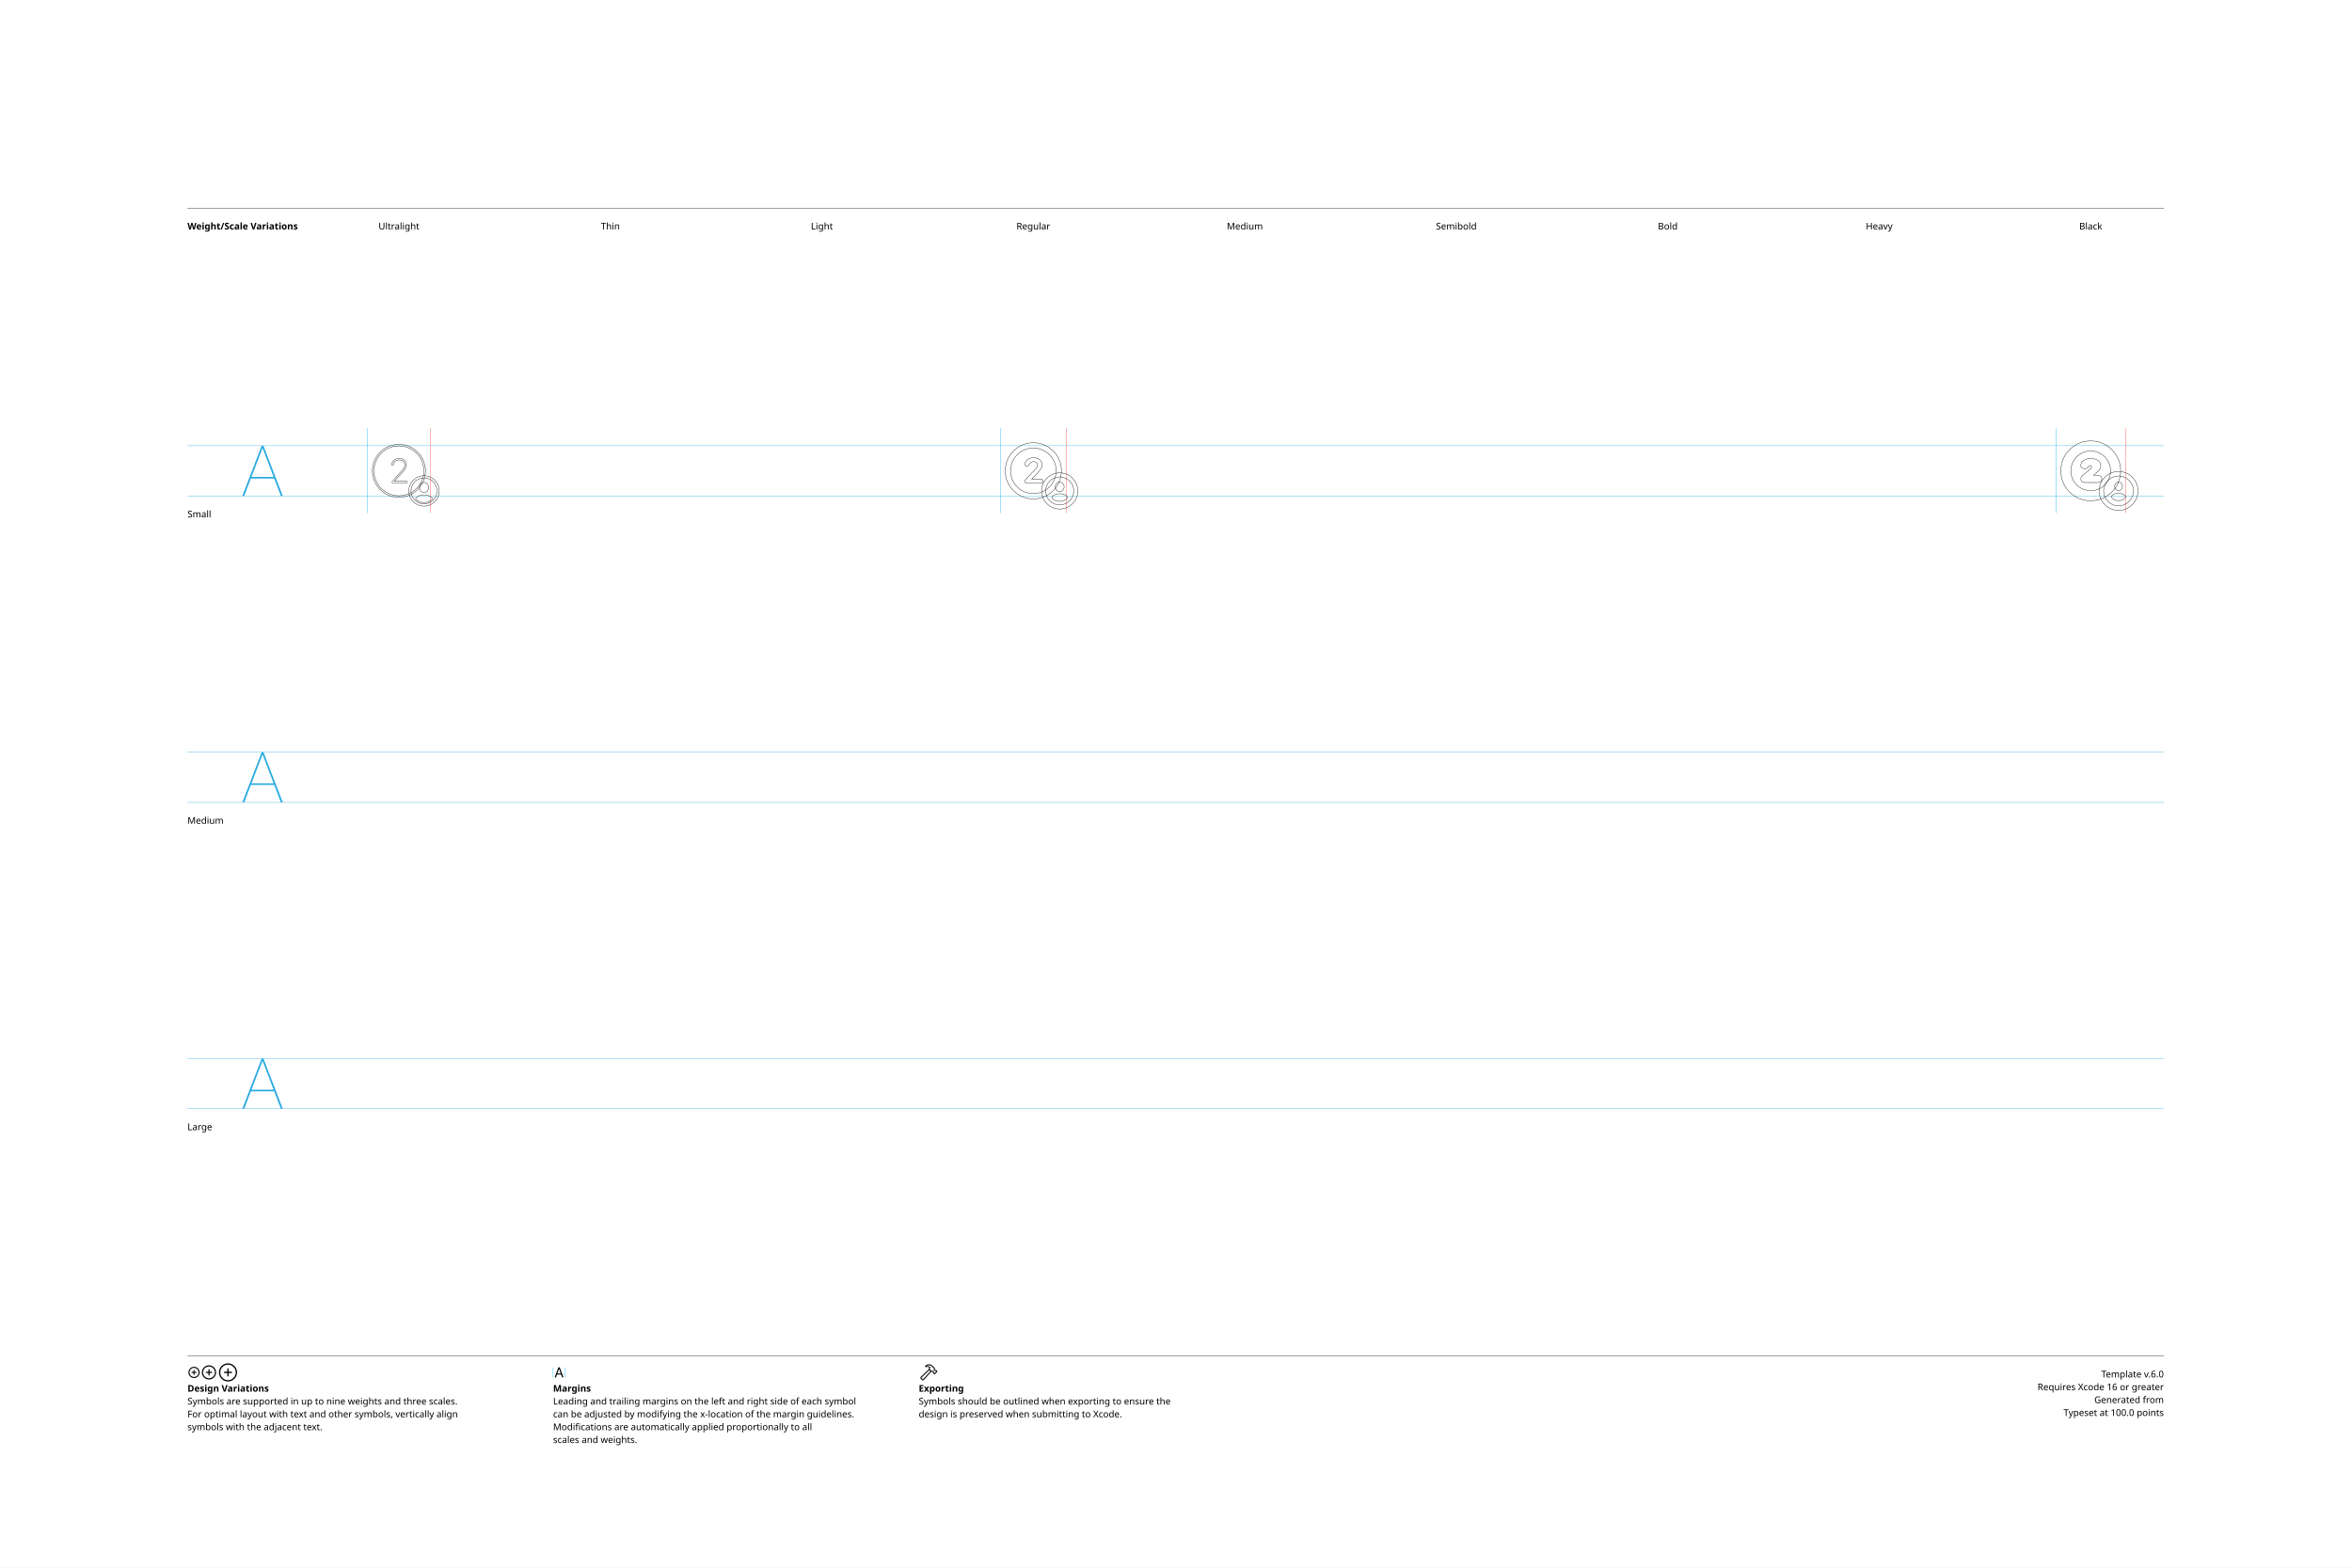
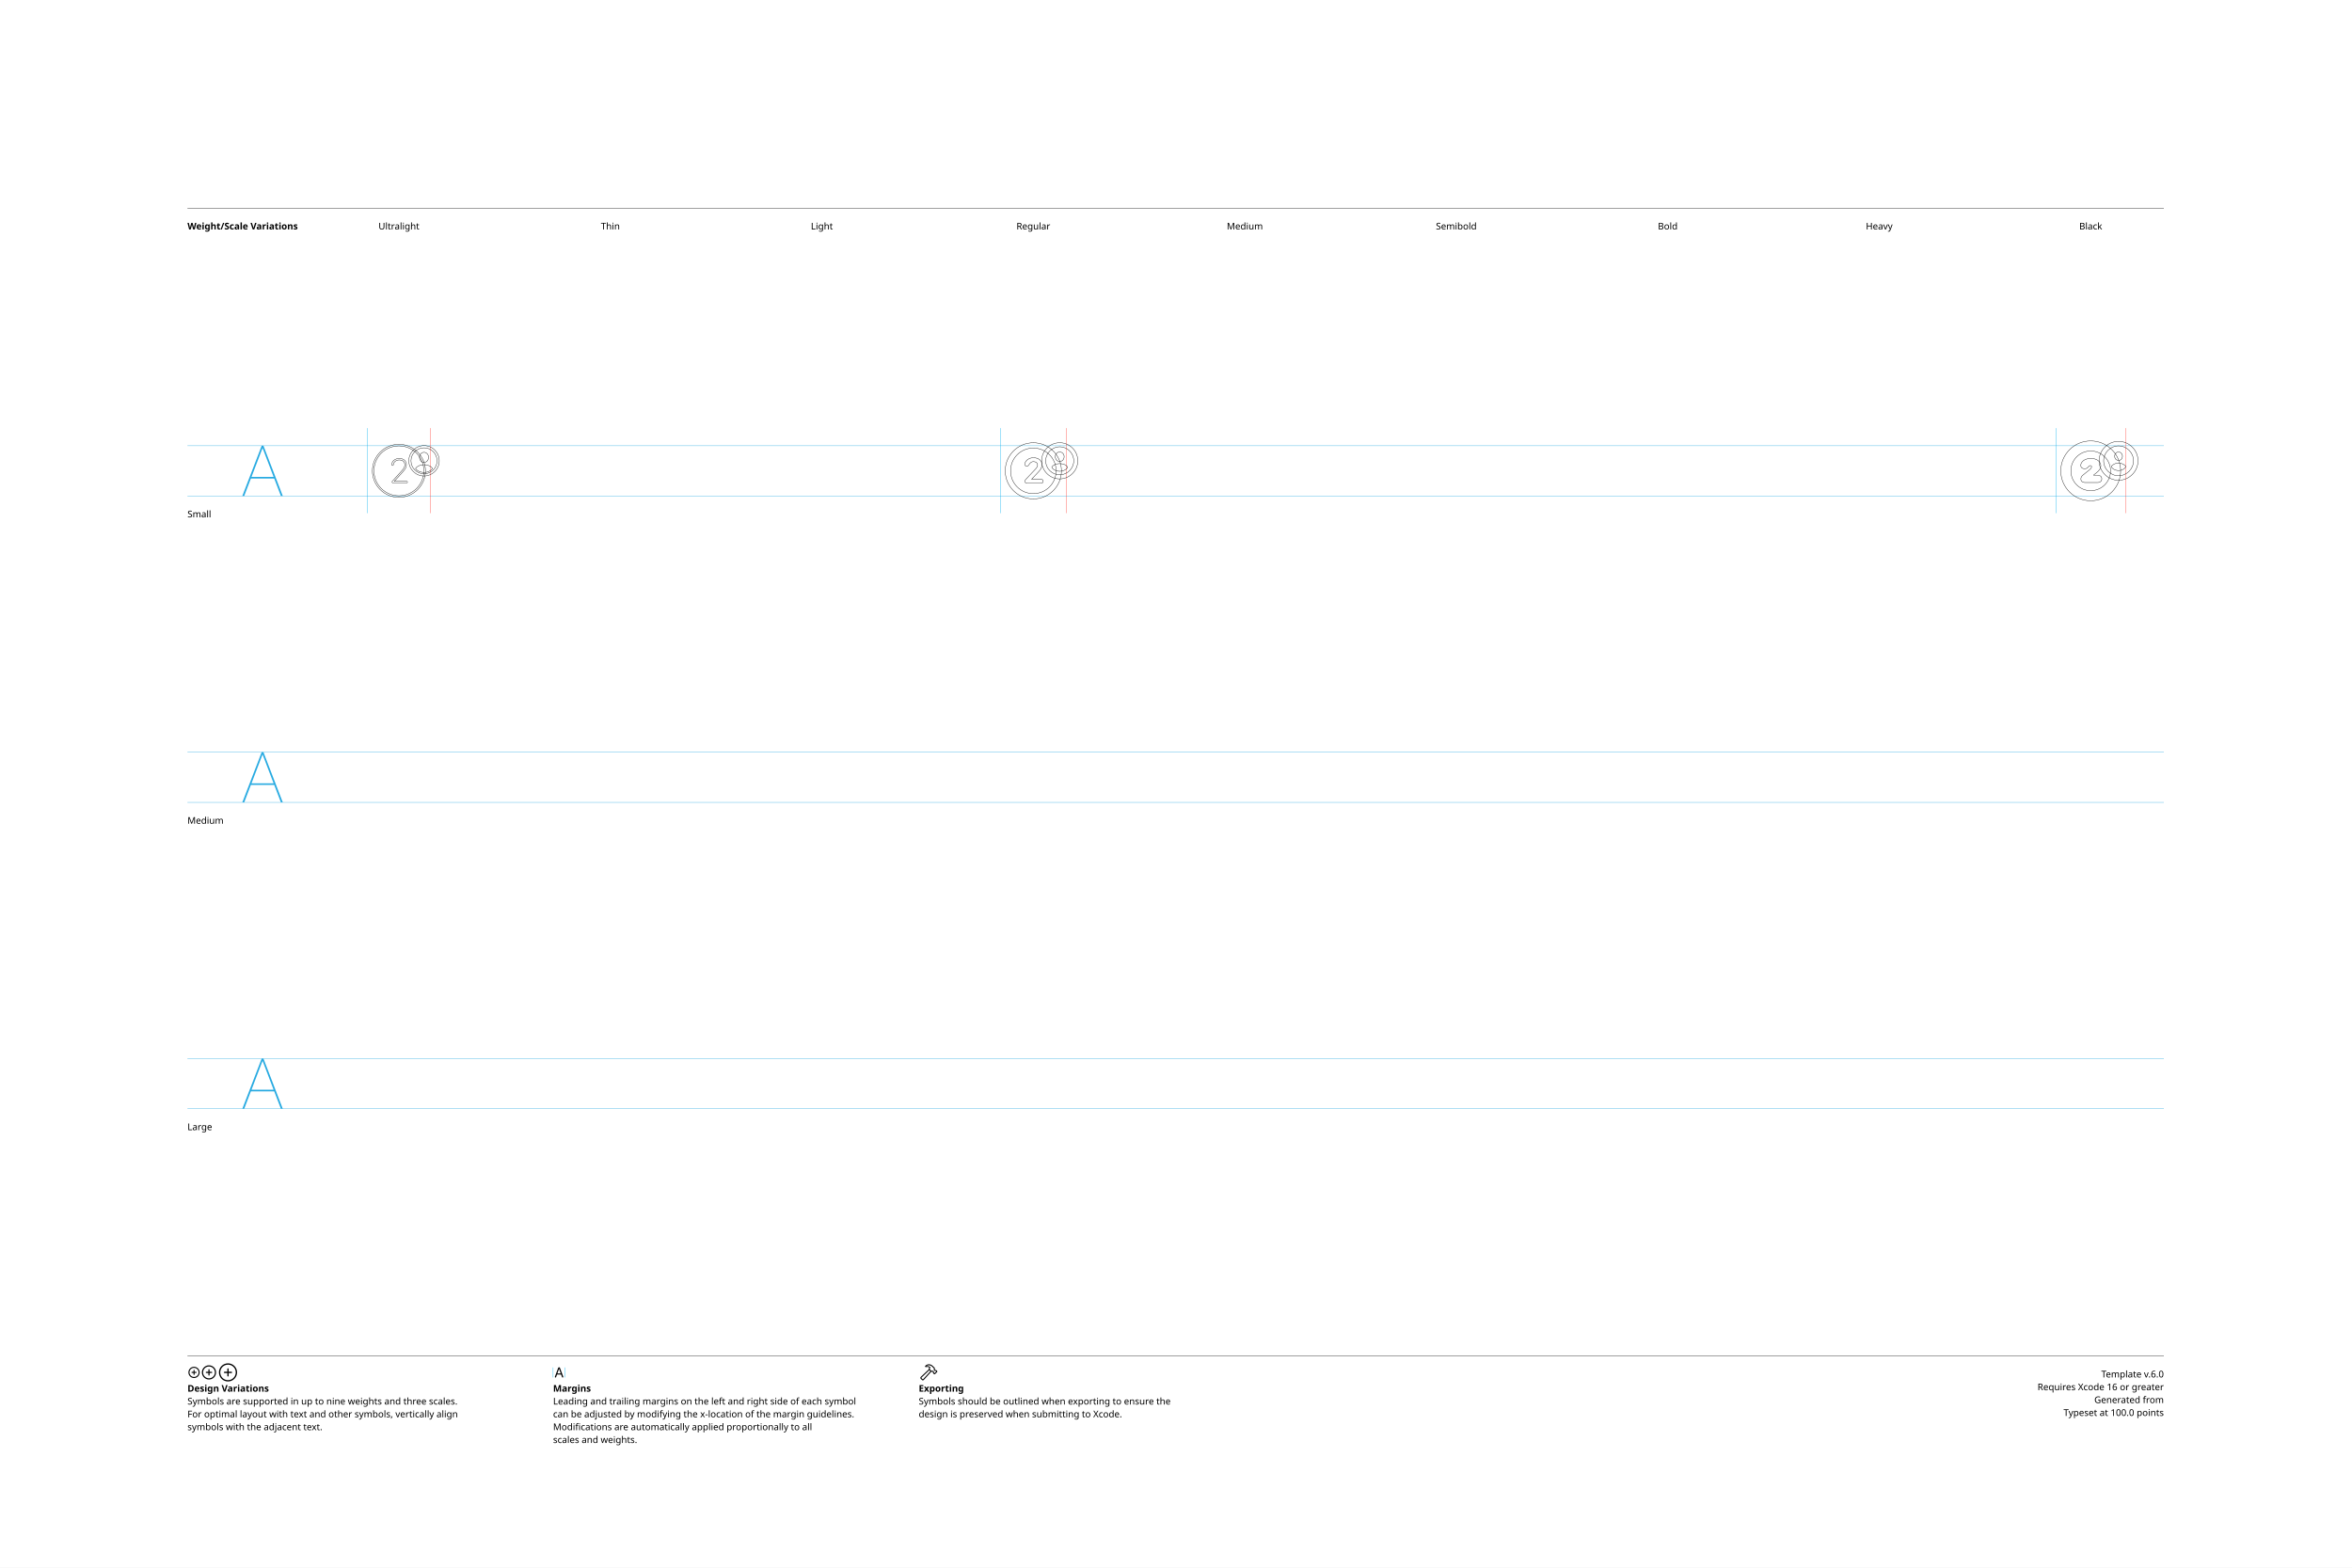
<svg xmlns="http://www.w3.org/2000/svg" version="1.1" viewBox="0 0 3300 2200">
-   <style>.monochrome-0 {-sfsymbols-motion-group:1;-sfsymbols-layer-tags:-13adbc46fed208b6 2.circle 3dc128a034f2655d}
- .monochrome-1 {-sfsymbols-motion-group:1;-sfsymbols-layer-tags:-13adbc46fed208b6 2.circle 3dc128a034f2655d}
- .monochrome-2 {opacity:0.0;-sfsymbols-clear-behind:true;-sfsymbols-motion-group:0;-sfsymbols-layer-tags:-13adbc46fed208b6 _badge person.crop}
- .monochrome-3 {-sfsymbols-motion-group:0;-sfsymbols-always-pulses:true;-sfsymbols-layer-tags:-13adbc46fed208b6 _badge person.crop}
- .monochrome-4 {opacity:0.0;-sfsymbols-clear-behind:true;-sfsymbols-motion-group:0;-sfsymbols-always-pulses:true;-sfsymbols-layer-tags:-13adbc46fed208b6 _badge person.crop}
+   <style>.monochrome-0 {-sfsymbols-motion-group:1;-sfsymbols-layer-tags:2.circle 3dc128a034f2655d 7bbf16b2024b3578}
+ .monochrome-1 {-sfsymbols-motion-group:1;-sfsymbols-layer-tags:2.circle 3dc128a034f2655d 7bbf16b2024b3578}
+ .monochrome-2 {opacity:0.0;-sfsymbols-clear-behind:true;-sfsymbols-motion-group:0;-sfsymbols-layer-tags:7bbf16b2024b3578 _badge person.crop}
+ .monochrome-3 {-sfsymbols-motion-group:0;-sfsymbols-always-pulses:true;-sfsymbols-layer-tags:7bbf16b2024b3578 _badge person.crop}
+ .monochrome-4 {opacity:0.0;-sfsymbols-clear-behind:true;-sfsymbols-motion-group:0;-sfsymbols-always-pulses:true;-sfsymbols-layer-tags:7bbf16b2024b3578 _badge person.crop}

- .multicolor-0:tintColor {-sfsymbols-motion-group:1;-sfsymbols-layer-tags:-13adbc46fed208b6 2.circle 3dc128a034f2655d}
- .multicolor-1:tintColor {-sfsymbols-motion-group:1;-sfsymbols-layer-tags:-13adbc46fed208b6 2.circle 3dc128a034f2655d}
- .multicolor-2:tintColor {opacity:0.0;-sfsymbols-clear-behind:true;-sfsymbols-motion-group:0;-sfsymbols-layer-tags:-13adbc46fed208b6 _badge person.crop}
- .multicolor-3:tintColor {-sfsymbols-motion-group:0;-sfsymbols-always-pulses:true;-sfsymbols-layer-tags:-13adbc46fed208b6 _badge person.crop}
- .multicolor-4:white {-sfsymbols-motion-group:0;-sfsymbols-always-pulses:true;-sfsymbols-layer-tags:-13adbc46fed208b6 _badge person.crop}
+ .multicolor-0:tintColor {-sfsymbols-motion-group:1;-sfsymbols-layer-tags:2.circle 3dc128a034f2655d 7bbf16b2024b3578}
+ .multicolor-1:tintColor {-sfsymbols-motion-group:1;-sfsymbols-layer-tags:2.circle 3dc128a034f2655d 7bbf16b2024b3578}
+ .multicolor-2:tintColor {opacity:0.0;-sfsymbols-clear-behind:true;-sfsymbols-motion-group:0;-sfsymbols-layer-tags:7bbf16b2024b3578 _badge person.crop}
+ .multicolor-3:tintColor {-sfsymbols-motion-group:0;-sfsymbols-always-pulses:true;-sfsymbols-layer-tags:7bbf16b2024b3578 _badge person.crop}
+ .multicolor-4:white {-sfsymbols-motion-group:0;-sfsymbols-always-pulses:true;-sfsymbols-layer-tags:7bbf16b2024b3578 _badge person.crop}

- .hierarchical-0:secondary {-sfsymbols-motion-group:1;-sfsymbols-layer-tags:-13adbc46fed208b6 2.circle 3dc128a034f2655d}
- .hierarchical-1:secondary {-sfsymbols-motion-group:1;-sfsymbols-layer-tags:-13adbc46fed208b6 2.circle 3dc128a034f2655d}
- .hierarchical-2:primary {opacity:0.0;-sfsymbols-clear-behind:true;-sfsymbols-motion-group:0;-sfsymbols-layer-tags:-13adbc46fed208b6 _badge person.crop}
- .hierarchical-3:primary {-sfsymbols-motion-group:0;-sfsymbols-layer-tags:-13adbc46fed208b6 _badge person.crop}
- .hierarchical-4:primary {opacity:0.0;-sfsymbols-clear-behind:true;-sfsymbols-motion-group:0;-sfsymbols-layer-tags:-13adbc46fed208b6 _badge person.crop}
+ .hierarchical-0:secondary {-sfsymbols-motion-group:1;-sfsymbols-layer-tags:2.circle 3dc128a034f2655d 7bbf16b2024b3578}
+ .hierarchical-1:secondary {-sfsymbols-motion-group:1;-sfsymbols-layer-tags:2.circle 3dc128a034f2655d 7bbf16b2024b3578}
+ .hierarchical-2:primary {opacity:0.0;-sfsymbols-clear-behind:true;-sfsymbols-motion-group:0;-sfsymbols-layer-tags:7bbf16b2024b3578 _badge person.crop}
+ .hierarchical-3:primary {-sfsymbols-motion-group:0;-sfsymbols-layer-tags:7bbf16b2024b3578 _badge person.crop}
+ .hierarchical-4:primary {opacity:0.0;-sfsymbols-clear-behind:true;-sfsymbols-motion-group:0;-sfsymbols-layer-tags:7bbf16b2024b3578 _badge person.crop}

.SFSymbolsPreviewWireframe {fill:none;opacity:1.0;stroke:black;stroke-width:0.5}
</style>
  <g id="Notes">
    <rect height="2200" id="artboard" style="fill:white;opacity:1" width="3300" x="0" y="0" />
    <line style="fill:none;stroke:black;opacity:1;stroke-width:0.5;" x1="263" x2="3036" y1="292" y2="292" />
    <text style="stroke:none;fill:black;font-family:sans-serif;font-size:13;font-weight:bold;" transform="matrix(1 0 0 1 263 322)">Weight/Scale Variations</text>
    <text style="stroke:none;fill:black;font-family:sans-serif;font-size:13;text-anchor:middle;" transform="matrix(1 0 0 1 559.711 322)">Ultralight</text>
    <text style="stroke:none;fill:black;font-family:sans-serif;font-size:13;text-anchor:middle;" transform="matrix(1 0 0 1 856.422 322)">Thin</text>
    <text style="stroke:none;fill:black;font-family:sans-serif;font-size:13;text-anchor:middle;" transform="matrix(1 0 0 1 1153.13 322)">Light</text>
    <text style="stroke:none;fill:black;font-family:sans-serif;font-size:13;text-anchor:middle;" transform="matrix(1 0 0 1 1449.84 322)">Regular</text>
    <text style="stroke:none;fill:black;font-family:sans-serif;font-size:13;text-anchor:middle;" transform="matrix(1 0 0 1 1746.56 322)">Medium</text>
    <text style="stroke:none;fill:black;font-family:sans-serif;font-size:13;text-anchor:middle;" transform="matrix(1 0 0 1 2043.27 322)">Semibold</text>
    <text style="stroke:none;fill:black;font-family:sans-serif;font-size:13;text-anchor:middle;" transform="matrix(1 0 0 1 2339.98 322)">Bold</text>
    <text style="stroke:none;fill:black;font-family:sans-serif;font-size:13;text-anchor:middle;" transform="matrix(1 0 0 1 2636.69 322)">Heavy</text>
    <text style="stroke:none;fill:black;font-family:sans-serif;font-size:13;text-anchor:middle;" transform="matrix(1 0 0 1 2933.4 322)">Black</text>
    <line style="fill:none;stroke:black;opacity:1;stroke-width:0.5;" x1="263" x2="3036" y1="1903" y2="1903" />
    <g transform="matrix(0.2 0 0 0.2 263 1933)">
      <path d="m46.24 4.15c21.777 0 39.453-17.627 39.453-39.404s-17.676-39.404-39.453-39.404c-21.729 0-39.404 17.627-39.404 39.404s17.676 39.404 39.404 39.404Zm0-7.422c-17.676 0-31.934-14.307-31.934-31.982s14.258-31.982 31.934-31.982 31.982 14.307 31.982 31.982-14.307 31.982-31.982 31.982Zm-17.969-31.982c0 2.148 1.514 3.613 3.76 3.613h10.498v10.596c0 2.197 1.465 3.711 3.613 3.711 2.246 0 3.711-1.514 3.711-3.711v-10.596h10.596c2.197 0 3.711-1.465 3.711-3.613 0-2.197-1.514-3.711-3.711-3.711h-10.596v-10.547c0-2.246-1.465-3.76-3.711-3.76-2.148 0-3.613 1.514-3.613 3.76v10.547h-10.498c-2.246 0-3.76 1.514-3.76 3.711Z" />
    </g>
    <g transform="matrix(0.2 0 0 0.2 281.506 1933)">
      <path d="m58.545 14.551c27.49 0 49.805-22.314 49.805-49.805s-22.314-49.805-49.805-49.805-49.805 22.314-49.805 49.805 22.314 49.805 49.805 49.805Zm0-8.301c-22.949 0-41.504-18.555-41.504-41.504s18.555-41.504 41.504-41.504 41.504 18.555 41.504 41.504-18.555 41.504-41.504 41.504Zm-22.656-41.504c0 2.393 1.66 4.004 4.15 4.004h14.355v14.404c0 2.441 1.66 4.15 4.053 4.15 2.441 0 4.15-1.66 4.15-4.15v-14.404h14.404c2.441 0 4.15-1.611 4.15-4.004 0-2.441-1.709-4.15-4.15-4.15h-14.404v-14.355c0-2.49-1.709-4.199-4.15-4.199-2.393 0-4.053 1.709-4.053 4.199v14.355h-14.355c-2.49 0-4.15 1.709-4.15 4.15Z" />
    </g>
    <g transform="matrix(0.2 0 0 0.2 304.924 1933)">
      <path d="m74.853 28.32c35.107 0 63.623-28.467 63.623-63.574s-28.516-63.623-63.623-63.623-63.574 28.516-63.574 63.623 28.467 63.574 63.574 63.574Zm0-9.082c-30.127 0-54.492-24.365-54.492-54.492s24.365-54.492 54.492-54.492 54.492 24.365 54.492 54.492-24.365 54.492-54.492 54.492Zm-28.857-54.492c0 2.588 1.855 4.395 4.59 4.395h19.727v19.775c0 2.686 1.855 4.59 4.443 4.59 2.686 0 4.541-1.855 4.541-4.59v-19.775h19.775c2.686 0 4.59-1.807 4.59-4.395 0-2.734-1.855-4.59-4.59-4.59h-19.775v-19.727c0-2.734-1.855-4.639-4.541-4.639-2.588 0-4.443 1.904-4.443 4.639v19.727h-19.727c-2.734 0-4.59 1.855-4.59 4.59Z" />
    </g>
    <text style="stroke:none;fill:black;font-family:sans-serif;font-size:13;font-weight:bold;" transform="matrix(1 0 0 1 263 1953)">Design Variations</text>
    <text style="stroke:none;fill:black;font-family:sans-serif;font-size:13;" transform="matrix(1 0 0 1 263 1971)">Symbols are supported in up to nine weights and three scales.</text>
    <text style="stroke:none;fill:black;font-family:sans-serif;font-size:13;" transform="matrix(1 0 0 1 263 1989)">For optimal layout with text and other symbols, vertically align</text>
    <text style="stroke:none;fill:black;font-family:sans-serif;font-size:13;" transform="matrix(1 0 0 1 263 2007)">symbols with the adjacent text.</text>
    <line style="fill:none;stroke:#00AEEF;stroke-width:0.5;opacity:1.0;" x1="776" x2="776" y1="1919" y2="1933" />
    <g transform="matrix(0.2 0 0 0.2 776 1933)">
      <path d="m16.553 0.781c2.588 0 3.857-0.977 4.785-3.711l6.299-17.236h28.809l6.299 17.236c0.928 2.734 2.197 3.711 4.736 3.711 2.588 0 4.248-1.562 4.248-4.004 0-0.83-0.146-1.611-0.537-2.637l-22.9-60.986c-1.123-2.979-3.125-4.492-6.25-4.492-3.027 0-5.078 1.465-6.152 4.443l-22.9 61.084c-0.391 1.025-0.537 1.807-0.537 2.637 0 2.441 1.562 3.955 4.102 3.955Zm13.477-28.369 11.865-32.861h0.244l11.865 32.861Z" />
    </g>
    <line style="fill:none;stroke:#00AEEF;stroke-width:0.5;opacity:1.0;" x1="792.836" x2="792.836" y1="1919" y2="1933" />
    <text style="stroke:none;fill:black;font-family:sans-serif;font-size:13;font-weight:bold;" transform="matrix(1 0 0 1 776 1953)">Margins</text>
    <text style="stroke:none;fill:black;font-family:sans-serif;font-size:13;" transform="matrix(1 0 0 1 776 1971)">Leading and trailing margins on the left and right side of each symbol</text>
    <text style="stroke:none;fill:black;font-family:sans-serif;font-size:13;" transform="matrix(1 0 0 1 776 1989)">can be adjusted by modifying the x-location of the margin guidelines.</text>
    <text style="stroke:none;fill:black;font-family:sans-serif;font-size:13;" transform="matrix(1 0 0 1 776 2007)">Modifications are automatically applied proportionally to all</text>
    <text style="stroke:none;fill:black;font-family:sans-serif;font-size:13;" transform="matrix(1 0 0 1 776 2025)">scales and weights.</text>
    <g transform="matrix(0.2 0 0 0.2 1289 1933)">
      <path d="m14.209 9.326 8.496 8.545c4.297 4.346 9.229 4.053 13.867-1.074l53.467-58.935-4.834-4.883-53.076 58.398c-1.758 2.002-3.418 2.49-5.762 0.146l-5.859-5.811c-2.344-2.295-1.807-4.004 0.195-5.811l57.373-54.004-4.883-4.834-57.959 54.443c-4.932 4.59-5.322 9.473-1.025 13.818Zm32.08-90.967c-2.1 2.051-2.246 4.932-1.074 6.885 1.172 1.807 3.467 2.979 6.689 2.148 7.324-1.709 14.941-2.002 22.07 2.686l-2.93 7.275c-1.709 4.15-0.83 7.08 1.855 9.814l11.475 11.572c2.441 2.441 4.492 2.539 7.324 2.051l5.322-0.977 3.32 3.369-0.195 2.783c-0.195 2.49 0.439 4.395 2.881 6.787l3.809 3.711c2.393 2.393 5.469 2.539 7.812 0.195l14.551-14.6c2.344-2.344 2.246-5.322-0.146-7.715l-3.857-3.809c-2.393-2.393-4.248-3.174-6.641-2.979l-2.881 0.244-3.223-3.174 1.221-5.615c0.635-2.832-0.146-5.029-3.076-7.959l-10.986-10.938c-16.699-16.602-38.867-16.211-53.32-1.758Zm7.471 1.855c12.158-8.887 28.613-7.373 39.746 3.76l12.158 12.06c1.172 1.172 1.367 2.1 1.025 3.809l-1.611 7.422 7.52 7.422 4.932-0.293c1.27-0.049 1.66 0.049 2.637 1.025l2.881 2.881-12.207 12.207-2.881-2.881c-0.977-0.977-1.123-1.367-1.074-2.686l0.342-4.883-7.471-7.422-7.617 1.27c-1.611 0.342-2.344 0.195-3.564-0.977l-10.01-10.01c-1.27-1.172-1.416-2.002-0.635-3.857l4.395-10.449c-7.812-7.275-17.969-10.4-28.125-7.422-0.781 0.195-1.074-0.439-0.439-0.977Z" />
    </g>
    <text style="stroke:none;fill:black;font-family:sans-serif;font-size:13;font-weight:bold;" transform="matrix(1 0 0 1 1289 1953)">Exporting</text>
    <text style="stroke:none;fill:black;font-family:sans-serif;font-size:13;" transform="matrix(1 0 0 1 1289 1971)">Symbols should be outlined when exporting to ensure the</text>
    <text style="stroke:none;fill:black;font-family:sans-serif;font-size:13;" transform="matrix(1 0 0 1 1289 1989)">design is preserved when submitting to Xcode.</text>
    <text id="template-version" style="stroke:none;fill:black;font-family:sans-serif;font-size:13;text-anchor:end;" transform="matrix(1 0 0 1 3036 1933)">Template v.6.0</text>
    <text style="stroke:none;fill:black;font-family:sans-serif;font-size:13;text-anchor:end;" transform="matrix(1 0 0 1 3036 1951)">Requires Xcode 16 or greater</text>
    <text id="descriptive-name" style="stroke:none;fill:black;font-family:sans-serif;font-size:13;text-anchor:end;" transform="matrix(1 0 0 1 3036 1969)">Generated from </text>
    <text style="stroke:none;fill:black;font-family:sans-serif;font-size:13;text-anchor:end;" transform="matrix(1 0 0 1 3036 1987)">Typeset at 100.0 points</text>
    <text style="stroke:none;fill:black;font-family:sans-serif;font-size:13;" transform="matrix(1 0 0 1 263 726)">Small</text>
    <text style="stroke:none;fill:black;font-family:sans-serif;font-size:13;" transform="matrix(1 0 0 1 263 1156)">Medium</text>
    <text style="stroke:none;fill:black;font-family:sans-serif;font-size:13;" transform="matrix(1 0 0 1 263 1586)">Large</text>
  </g>
  <g id="Guides">
    <g id="H-reference" style="fill:#27AAE1;stroke:none;" transform="matrix(1 0 0 1 339 696)">
      <path d="M0.994 0L3.638 0L29.328-67.132L30.03-67.132L30.03-70.459L28.123-70.459ZM11.688-24.48L46.981-24.48L46.231-26.729L12.438-26.729ZM55.12 0L57.764 0L30.638-70.459L29.433-70.459L29.433-67.132Z" />
    </g>
    <line id="Baseline-S" style="fill:none;stroke:#27AAE1;opacity:1;stroke-width:0.5;" x1="263" x2="3036" y1="696" y2="696" />
    <line id="Capline-S" style="fill:none;stroke:#27AAE1;opacity:1;stroke-width:0.5;" x1="263" x2="3036" y1="625.541" y2="625.541" />
    <g id="H-reference" style="fill:#27AAE1;stroke:none;" transform="matrix(1 0 0 1 339 1126)">
      <path d="M0.994 0L3.638 0L29.328-67.132L30.03-67.132L30.03-70.459L28.123-70.459ZM11.688-24.48L46.981-24.48L46.231-26.729L12.438-26.729ZM55.12 0L57.764 0L30.638-70.459L29.433-70.459L29.433-67.132Z" />
    </g>
    <line id="Baseline-M" style="fill:none;stroke:#27AAE1;opacity:1;stroke-width:0.5;" x1="263" x2="3036" y1="1126" y2="1126" />
    <line id="Capline-M" style="fill:none;stroke:#27AAE1;opacity:1;stroke-width:0.5;" x1="263" x2="3036" y1="1055.54" y2="1055.54" />
    <g id="H-reference" style="fill:#27AAE1;stroke:none;" transform="matrix(1 0 0 1 339 1556)">
      <path d="M0.994 0L3.638 0L29.328-67.132L30.03-67.132L30.03-70.459L28.123-70.459ZM11.688-24.48L46.981-24.48L46.231-26.729L12.438-26.729ZM55.12 0L57.764 0L30.638-70.459L29.433-70.459L29.433-67.132Z" />
    </g>
    <line id="Baseline-L" style="fill:none;stroke:#27AAE1;opacity:1;stroke-width:0.5;" x1="263" x2="3036" y1="1556" y2="1556" />
    <line id="Capline-L" style="fill:none;stroke:#27AAE1;opacity:1;stroke-width:0.5;" x1="263" x2="3036" y1="1485.54" y2="1485.54" />
    <line id="right-margin-Black-S" style="fill:none;stroke:#FF3B30;stroke-width:0.5;opacity:1.0;" x1="2982.23" x2="2982.23" y1="600.785" y2="720.121" />
    <line id="left-margin-Black-S" style="fill:none;stroke:#00AEEF;stroke-width:0.5;opacity:1.0;" x1="2884.57" x2="2884.57" y1="600.785" y2="720.121" />
    <line id="right-margin-Regular-S" style="fill:none;stroke:#FF3B30;stroke-width:0.5;opacity:1.0;" x1="1496.11" x2="1496.11" y1="600.785" y2="720.121" />
    <line id="left-margin-Regular-S" style="fill:none;stroke:#00AEEF;stroke-width:0.5;opacity:1.0;" x1="1403.58" x2="1403.58" y1="600.785" y2="720.121" />
    <line id="right-margin-Ultralight-S" style="fill:none;stroke:#FF3B30;stroke-width:0.5;opacity:1.0;" x1="603.773" x2="603.773" y1="600.785" y2="720.121" />
    <line id="left-margin-Ultralight-S" style="fill:none;stroke:#00AEEF;stroke-width:0.5;opacity:1.0;" x1="515.649" x2="515.649" y1="600.785" y2="720.121" />
  </g>
  <g id="Symbols">
    <g id="Black-S" transform="matrix(1 0 0 1 2884.57 696)">
      <path class="monochrome-0 multicolor-0:tintColor hierarchical-0:secondary SFSymbolsPreviewWireframe" d="M48.828 6.738C72.022 6.738 90.82-12.06 90.82-35.254C90.82-58.447 72.022-77.246 48.828-77.246C25.635-77.246 6.836-58.447 6.836-35.254C6.836-12.06 25.635 6.738 48.828 6.738ZM48.828-7.422C33.447-7.422 20.996-19.873 20.996-35.254C20.996-50.635 33.447-63.086 48.828-63.086C64.209-63.086 76.66-50.635 76.66-35.254C76.66-19.873 64.209-7.422 48.828-7.422Z" />
      <path class="monochrome-1 multicolor-1:tintColor hierarchical-1:secondary SFSymbolsPreviewWireframe" d="M40.381-18.848L58.496-18.848C62.158-18.848 64.356-20.801 64.356-23.975C64.356-27.148 62.256-29.004 58.496-29.004L52.978-29.004L52.978-29.395L56.348-32.08C61.133-35.889 63.037-38.818 63.037-42.139C63.037-48.389 57.373-52.637 49.072-52.637C42.334-52.637 37.012-49.805 35.352-45.361C35.059-44.58 34.912-43.75 34.912-42.92C34.912-39.795 37.158-38.232 40.527-38.232C43.115-38.232 44.336-39.453 45.312-40.625C46.191-41.65 46.924-42.627 48.242-42.627C49.414-42.627 50.049-42.041 50.049-41.016C50.049-39.746 49.365-38.477 46.582-36.23L37.891-29.248C35.498-27.295 35.059-25.586 35.059-23.73C35.059-20.898 37.305-18.848 40.381-18.848Z" />
-       <path class="monochrome-2 multicolor-2:tintColor hierarchical-2:primary SFSymbolsPreviewWireframe" d="M87.894 20.249C102.835 20.249 115.189 7.847 115.189-7.095C115.189-22.036 102.835-34.341 87.894-34.341C72.953-34.341 60.599-22.036 60.599-7.095C60.599 7.847 72.953 20.249 87.894 20.249Z" />
-       <path class="monochrome-3 multicolor-3:tintColor hierarchical-3:primary SFSymbolsPreviewWireframe" d="M87.894 13.901C99.369 13.901 108.841 4.331 108.841-7.095C108.841-18.52 99.369-27.993 87.894-27.993C76.419-27.993 66.947-18.52 66.947-7.095C66.947 4.331 76.419 13.901 87.894 13.901Z" />
-       <path class="monochrome-4 multicolor-4:white hierarchical-4:primary SFSymbolsPreviewWireframe" d="M87.894 6.577C82.425 6.577 78.47 3.403 77.738 1.06L77.738 0.913C78.91-1.48 83.548-4.019 87.894-4.019C92.24-4.019 96.878-1.431 98.05 0.913L98.05 1.06C97.318 3.403 93.363 6.577 87.894 6.577ZM87.894-7.583C84.818-7.583 82.425-10.073 82.425-13.589C82.425-16.763 84.818-19.399 87.894-19.399C90.97-19.399 93.363-16.763 93.363-13.589C93.363-10.073 90.97-7.583 87.894-7.583Z" />
+       <path class="monochrome-2 multicolor-2:tintColor hierarchical-2:primary SFSymbolsPreviewWireframe" d="M87.894-22.026C102.835-22.026 115.189-34.429 115.189-49.37C115.189-64.311 102.835-76.616 87.894-76.616C72.953-76.616 60.599-64.311 60.599-49.37C60.599-34.429 72.953-22.026 87.894-22.026Z" />
+       <path class="monochrome-3 multicolor-3:tintColor hierarchical-3:primary SFSymbolsPreviewWireframe" d="M87.894-28.374C99.369-28.374 108.841-37.944 108.841-49.37C108.841-60.796 99.369-70.269 87.894-70.269C76.419-70.269 66.947-60.796 66.947-49.37C66.947-37.944 76.419-28.374 87.894-28.374Z" />
+       <path class="monochrome-4 multicolor-4:white hierarchical-4:primary SFSymbolsPreviewWireframe" d="M87.894-35.698C82.425-35.698 78.47-38.872 77.738-41.216L77.738-41.362C78.91-43.755 83.548-46.294 87.894-46.294C92.24-46.294 96.878-43.706 98.05-41.362L98.05-41.216C97.318-38.872 93.363-35.698 87.894-35.698ZM87.894-49.858C84.818-49.858 82.425-52.349 82.425-55.864C82.425-59.038 84.818-61.675 87.894-61.675C90.97-61.675 93.363-59.038 93.363-55.864C93.363-52.349 90.97-49.858 87.894-49.858Z" />
    </g>
    <g id="Regular-S" transform="matrix(1 0 0 1 1403.58 696)">
      <path class="monochrome-0 multicolor-0:tintColor hierarchical-0:secondary SFSymbolsPreviewWireframe" d="M46.24 4.15C68.018 4.15 85.693-13.477 85.693-35.254C85.693-57.031 68.018-74.658 46.24-74.658C24.512-74.658 6.836-57.031 6.836-35.254C6.836-13.477 24.512 4.15 46.24 4.15ZM46.24-3.271C28.564-3.271 14.307-17.578 14.307-35.254C14.307-52.93 28.564-67.236 46.24-67.236C63.916-67.236 78.223-52.93 78.223-35.254C78.223-17.578 63.916-3.271 46.24-3.271Z" />
      <path class="monochrome-1 multicolor-1:tintColor hierarchical-1:secondary SFSymbolsPreviewWireframe" d="M37.451-17.822L57.178-17.822C58.838-17.822 60.059-18.896 60.059-20.654C60.059-22.412 58.838-23.438 57.178-23.438L43.994-23.438L43.994-23.73L52.539-32.764C55.81-36.23 58.35-39.307 58.35-43.799C58.35-49.707 53.565-53.662 46.24-53.662C40.772-53.662 35.938-50.342 34.522-46.094C34.375-45.508 34.326-44.971 34.326-44.434C34.326-42.773 35.449-41.699 37.109-41.699C38.623-41.699 39.355-42.676 40.137-43.848C41.309-45.801 43.018-48.193 46.582-48.193C49.951-48.193 52.246-46.191 52.246-43.262C52.246-40.478 49.658-38.135 47.559-35.889L35.547-23.145C34.815-22.363 34.424-21.484 34.424-20.605C34.424-18.896 35.547-17.822 37.451-17.822Z" />
-       <path class="monochrome-2 multicolor-2:tintColor hierarchical-2:primary SFSymbolsPreviewWireframe" d="M83.277 18.345C97.095 18.345 108.668 6.821 108.668-7.046C108.668-20.962 97.193-32.437 83.277-32.437C69.361-32.437 57.886-20.962 57.886-7.046C57.886 6.919 69.312 18.345 83.277 18.345Z" />
-       <path class="monochrome-3 multicolor-3:tintColor hierarchical-3:primary SFSymbolsPreviewWireframe" d="M83.277 12.632C93.921 12.632 102.955 3.696 102.955-7.046C102.955-17.837 94.068-26.724 83.277-26.724C72.486-26.724 63.599-17.837 63.599-7.046C63.599 3.794 72.486 12.632 83.277 12.632Z" />
-       <path class="monochrome-4 multicolor-4:white hierarchical-4:primary SFSymbolsPreviewWireframe" d="M83.277 7.603C77.564 7.603 73.121 4.526 72.193 2.036L72.193 1.841C73.463-0.552 77.271-3.091 83.277-3.091C89.283-3.091 93.091-0.552 94.361 1.89L94.361 2.036C93.433 4.526 88.99 7.603 83.277 7.603ZM83.277-6.118C79.81-6.118 77.076-8.999 77.076-12.954C77.076-16.518 79.81-19.448 83.277-19.448C86.744-19.448 89.478-16.518 89.478-12.954C89.478-8.999 86.744-6.118 83.277-6.118Z" />
+       <path class="monochrome-2 multicolor-2:tintColor hierarchical-2:primary SFSymbolsPreviewWireframe" d="M83.277-23.931C97.095-23.931 108.668-35.454 108.668-49.321C108.668-63.237 97.193-74.712 83.277-74.712C69.361-74.712 57.886-63.237 57.886-49.321C57.886-35.356 69.312-23.931 83.277-23.931Z" />
+       <path class="monochrome-3 multicolor-3:tintColor hierarchical-3:primary SFSymbolsPreviewWireframe" d="M83.277-29.643C93.921-29.643 102.955-38.579 102.955-49.321C102.955-60.112 94.068-68.999 83.277-68.999C72.486-68.999 63.599-60.112 63.599-49.321C63.599-38.481 72.486-29.643 83.277-29.643Z" />
+       <path class="monochrome-4 multicolor-4:white hierarchical-4:primary SFSymbolsPreviewWireframe" d="M83.277-34.673C77.564-34.673 73.121-37.749 72.193-40.239L72.193-40.434C73.463-42.827 77.271-45.366 83.277-45.366C89.283-45.366 93.091-42.827 94.361-40.386L94.361-40.239C93.433-37.749 88.99-34.673 83.277-34.673ZM83.277-48.394C79.81-48.394 77.076-51.274 77.076-55.229C77.076-58.794 79.81-61.724 83.277-61.724C86.744-61.724 89.478-58.794 89.478-55.229C89.478-51.274 86.744-48.394 83.277-48.394Z" />
    </g>
    <g id="Ultralight-S" transform="matrix(1 0 0 1 515.649 696)">
      <path class="monochrome-0 multicolor-0:tintColor hierarchical-0:secondary SFSymbolsPreviewWireframe" d="M44.061 1.971C64.612 1.971 81.289-14.703 81.289-35.254C81.289-55.805 64.612-72.478 44.061-72.478C23.513-72.478 6.836-55.805 6.836-35.254C6.836-14.703 23.513 1.971 44.061 1.971ZM44.061-0.274C24.705-0.274 9.039-15.898 9.039-35.254C9.039-54.61 24.705-70.233 44.061-70.233C63.416-70.233 79.04-54.61 79.04-35.254C79.04-15.898 63.416-0.274 44.061-0.274Z" />
      <path class="monochrome-1 multicolor-1:tintColor hierarchical-1:secondary SFSymbolsPreviewWireframe" d="M35.68-18.367L55.044-18.367C55.659-18.367 56.108-18.851 56.108-19.428C56.108-20.096 55.659-20.531 55.044-20.531L37.728-20.531L37.728-20.733L49.133-33.354C53.131-37.774 54.581-40.487 54.581-43.708C54.581-49.117 50.658-52.663 44.56-52.663C39.273-52.663 34.711-49.479 34.113-44.913C34.057-44.554 34.008-44.244 34.008-43.889C34.008-43.182 34.45-42.698 35.111-42.698C35.853-42.698 36.177-43.084 36.277-43.757C36.631-47.663 39.975-50.509 44.584-50.509C49.315-50.509 52.291-47.872 52.291-43.716C52.291-40.933 51.066-38.544 48.149-35.389L34.866-20.647C34.542-20.274 34.424-19.986 34.424-19.607C34.424-18.851 34.911-18.367 35.68-18.367Z" />
-       <path class="monochrome-2 multicolor-2:tintColor hierarchical-2:primary SFSymbolsPreviewWireframe" d="M79.312 14.303C90.996 14.303 100.661 4.687 100.661-7.046C100.661-18.782 91.048-28.395 79.312-28.395C67.621-28.395 57.962-18.737 57.962-7.046C57.962 4.694 67.617 14.303 79.312 14.303Z" />
-       <path class="monochrome-3 multicolor-3:tintColor hierarchical-3:primary SFSymbolsPreviewWireframe" d="M79.312 11.224C89.32 11.224 97.582 3.015 97.582-7.046C97.582-17.11 89.331-25.316 79.312-25.316C69.293-25.316 60.996-17.065 60.996-7.046C60.996 3.022 69.293 11.224 79.312 11.224Z" />
-       <path class="monochrome-4 multicolor-4:white hierarchical-4:primary SFSymbolsPreviewWireframe" d="M79.357 9.283C74.371 9.283 70.018 7.387 67.41 3.943L67.41 3.748C68.544 1.583 73.033-1.592 79.312-1.592C85.635-1.592 90.08 1.583 91.168 3.842L91.168 3.943C88.378 7.478 84.298 9.283 79.357 9.283ZM79.266-4.801C75.572-4.801 72.929-8 72.929-12.091C72.929-15.701 75.663-18.994 79.266-18.994C82.915-18.994 85.649-15.701 85.649-12.091C85.649-8 82.96-4.801 79.266-4.801Z" />
+       <path class="monochrome-2 multicolor-2:tintColor hierarchical-2:primary SFSymbolsPreviewWireframe" d="M79.312-27.972C90.996-27.972 100.661-37.588 100.661-49.321C100.661-61.058 91.048-70.671 79.312-70.671C67.621-70.671 57.962-61.012 57.962-49.321C57.962-37.581 67.617-27.972 79.312-27.972Z" />
+       <path class="monochrome-3 multicolor-3:tintColor hierarchical-3:primary SFSymbolsPreviewWireframe" d="M79.312-31.051C89.32-31.051 97.582-39.26 97.582-49.321C97.582-59.386 89.331-67.591 79.312-67.591C69.293-67.591 60.996-59.34 60.996-49.321C60.996-39.253 69.293-31.051 79.312-31.051Z" />
+       <path class="monochrome-4 multicolor-4:white hierarchical-4:primary SFSymbolsPreviewWireframe" d="M79.357-32.993C74.371-32.993 70.018-34.888 67.41-38.332L67.41-38.527C68.544-40.693 73.033-43.868 79.312-43.868C85.635-43.868 90.08-40.693 91.168-38.433L91.168-38.332C88.378-34.797 84.298-32.993 79.357-32.993ZM79.266-47.077C75.572-47.077 72.929-50.275 72.929-54.367C72.929-57.977 75.663-61.27 79.266-61.27C82.915-61.27 85.649-57.977 85.649-54.367C85.649-50.275 82.96-47.077 79.266-47.077Z" />
    </g>
  </g>
</svg>
